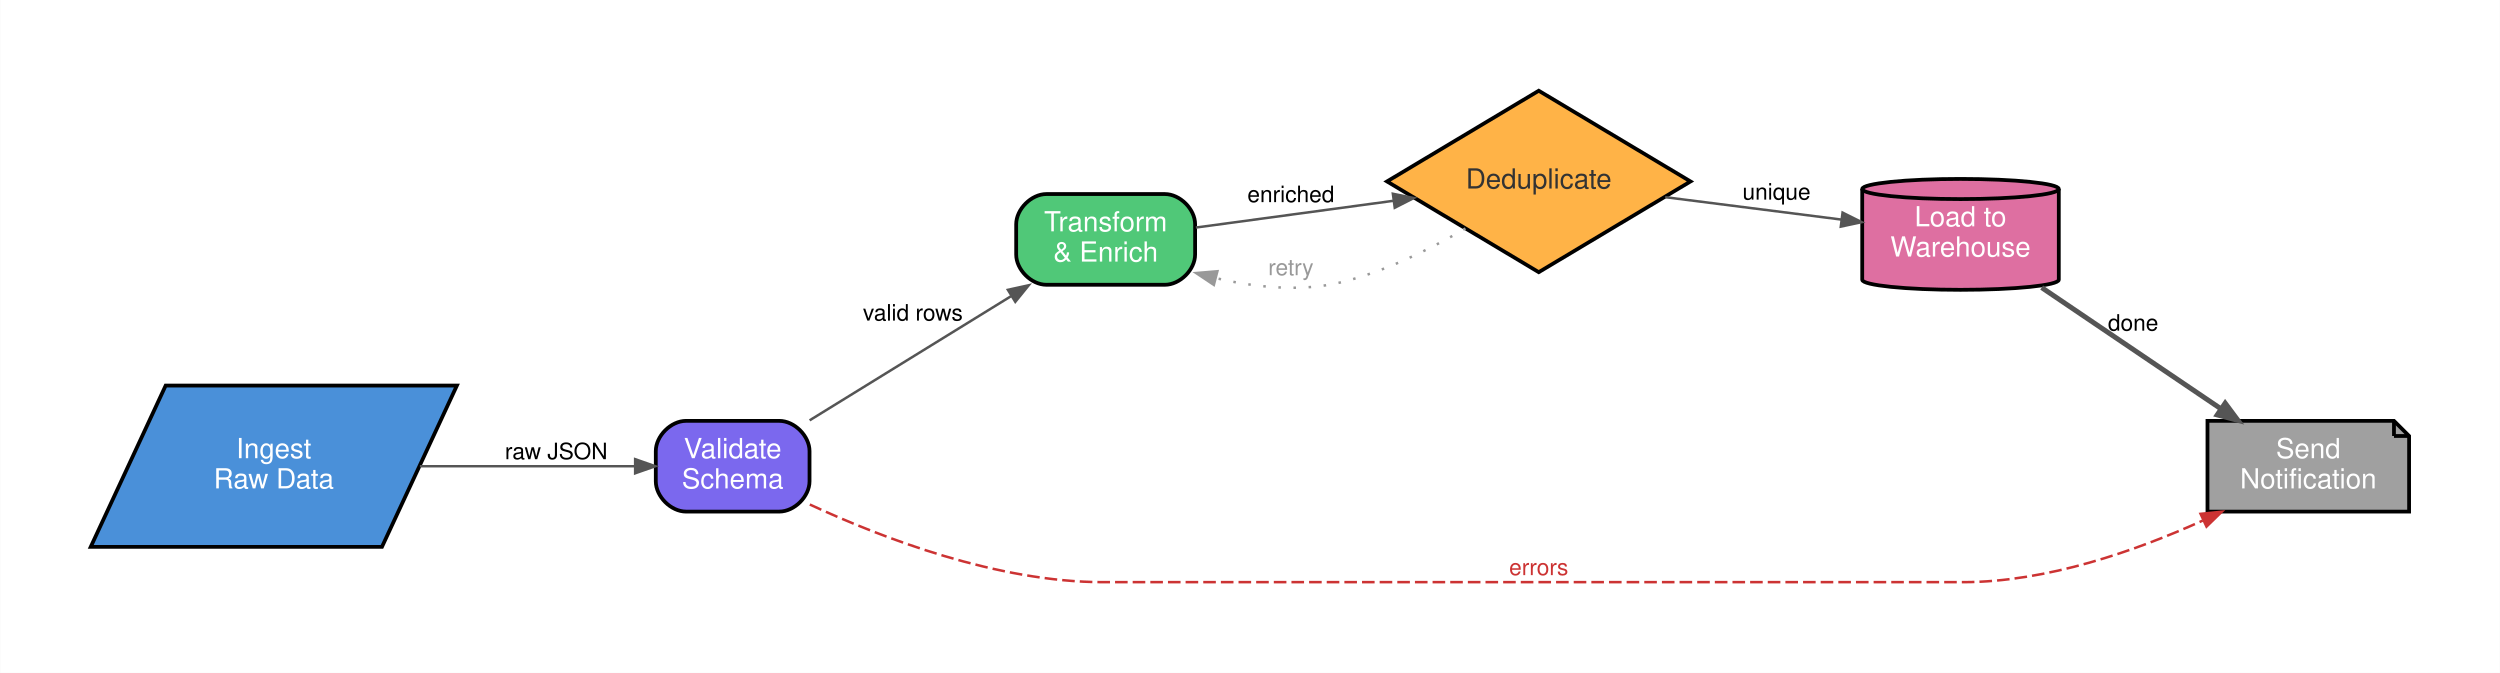
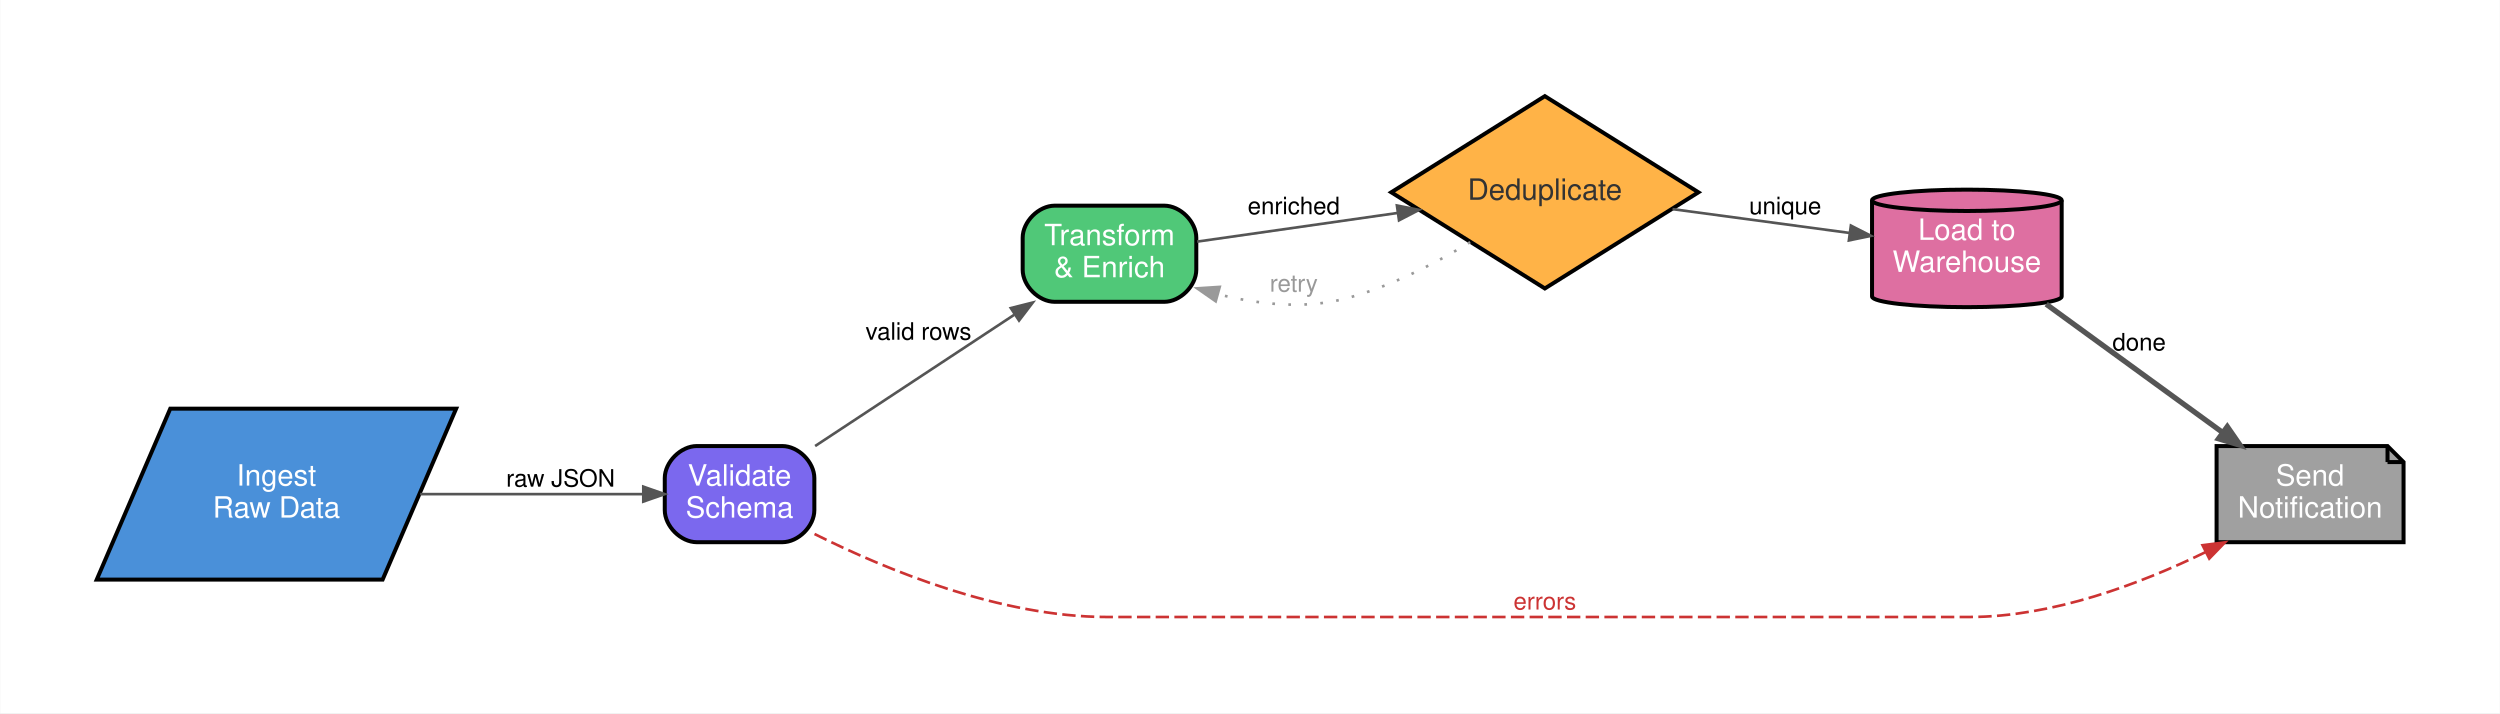
- <svg xmlns="http://www.w3.org/2000/svg" width="992pt" height="267pt" viewBox="0.00 0.00 991.86 267.00">
+ <svg xmlns="http://www.w3.org/2000/svg" width="936pt" height="267pt" viewBox="0.00 0.00 935.78 267.00">
  <g id="graph0" class="graph" transform="scale(1 1) rotate(0) translate(36 231)">
-     <polygon fill="white" stroke="transparent" points="-36,36 -36,-231 955.86,-231 955.86,36 -36,36" />
+     <polygon fill="white" stroke="transparent" points="-36,36 -36,-231 899.78,-231 899.78,36 -36,36" />
    <g id="node1" class="node">
-       <polygon fill="#4a90d9" stroke="black" stroke-width="1.5" points="145.22,-78 29.66,-78 -0.07,-14 115.49,-14 145.22,-78" />
-       <text text-anchor="middle" x="72.57" y="-49.2" font-family="Helvetica,sans-Serif" font-size="11.00" fill="white">Ingest</text>
-       <text text-anchor="middle" x="72.57" y="-37.2" font-family="Helvetica,sans-Serif" font-size="11.00" fill="white">Raw Data</text>
+       <polygon fill="#4a90d9" stroke="black" stroke-width="1.5" points="134.67,-78 27.64,-78 0.11,-14 107.14,-14 134.67,-78" />
+       <text text-anchor="middle" x="67.39" y="-49.2" font-family="Helvetica,sans-Serif" font-size="11.00" fill="white">Ingest</text>
+       <text text-anchor="middle" x="67.39" y="-37.2" font-family="Helvetica,sans-Serif" font-size="11.00" fill="white">Raw Data</text>
    </g>
    <g id="node2" class="node">
-       <path fill="#7b68ee" stroke="black" stroke-width="1.5" d="M273.15,-64C273.15,-64 236.15,-64 236.15,-64 230.15,-64 224.15,-58 224.15,-52 224.15,-52 224.15,-40 224.15,-40 224.15,-34 230.15,-28 236.15,-28 236.15,-28 273.15,-28 273.15,-28 279.15,-28 285.15,-34 285.15,-40 285.15,-40 285.15,-52 285.15,-52 285.15,-58 279.15,-64 273.15,-64" />
-       <text text-anchor="middle" x="254.65" y="-49.2" font-family="Helvetica,sans-Serif" font-size="11.00" fill="white">Validate</text>
-       <text text-anchor="middle" x="254.65" y="-37.2" font-family="Helvetica,sans-Serif" font-size="11.00" fill="white">Schema</text>
+       <path fill="#7b68ee" stroke="black" stroke-width="1.5" d="M256.78,-64C256.78,-64 224.78,-64 224.78,-64 218.78,-64 212.78,-58 212.78,-52 212.78,-52 212.78,-40 212.78,-40 212.78,-34 218.78,-28 224.78,-28 224.78,-28 256.78,-28 256.78,-28 262.78,-28 268.78,-34 268.78,-40 268.78,-40 268.78,-52 268.78,-52 268.78,-58 262.78,-64 256.78,-64" />
+       <text text-anchor="middle" x="240.78" y="-49.2" font-family="Helvetica,sans-Serif" font-size="11.00" fill="white">Validate</text>
+       <text text-anchor="middle" x="240.78" y="-37.2" font-family="Helvetica,sans-Serif" font-size="11.00" fill="white">Schema</text>
    </g>
    <g id="edge1" class="edge">
-       <path fill="none" stroke="#555555" d="M130.55,-46C158.41,-46 191.18,-46 215.9,-46" />
-       <polygon fill="#555555" stroke="#555555" points="215.96,-48.8 223.96,-46 215.96,-43.2 215.96,-48.8" />
-       <text text-anchor="middle" x="184.65" y="-48.8" font-family="Helvetica,sans-Serif" font-size="9.00">raw JSON</text>
+       <path fill="none" stroke="#555555" d="M121.21,-46C148.31,-46 180.58,-46 204.6,-46" />
+       <polygon fill="#555555" stroke="#555555" points="204.74,-48.8 212.74,-46 204.74,-43.2 204.74,-48.8" />
+       <text text-anchor="middle" x="173.78" y="-48.8" font-family="Helvetica,sans-Serif" font-size="9.00">raw JSON</text>
    </g>
    <g id="node3" class="node">
-       <path fill="#50c878" stroke="black" stroke-width="1.5" d="M426.15,-154C426.15,-154 379.15,-154 379.15,-154 373.15,-154 367.15,-148 367.15,-142 367.15,-142 367.15,-130 367.15,-130 367.15,-124 373.15,-118 379.15,-118 379.15,-118 426.15,-118 426.15,-118 432.15,-118 438.15,-124 438.15,-130 438.15,-130 438.15,-142 438.15,-142 438.15,-148 432.15,-154 426.15,-154" />
-       <text text-anchor="middle" x="402.65" y="-139.2" font-family="Helvetica,sans-Serif" font-size="11.00" fill="white">Transform</text>
-       <text text-anchor="middle" x="402.65" y="-127.2" font-family="Helvetica,sans-Serif" font-size="11.00" fill="white">&amp; Enrich</text>
+       <path fill="#50c878" stroke="black" stroke-width="1.5" d="M399.78,-154C399.78,-154 358.78,-154 358.78,-154 352.78,-154 346.78,-148 346.78,-142 346.78,-142 346.78,-130 346.78,-130 346.78,-124 352.78,-118 358.78,-118 358.78,-118 399.78,-118 399.78,-118 405.78,-118 411.78,-124 411.78,-130 411.78,-130 411.78,-142 411.78,-142 411.78,-148 405.78,-154 399.78,-154" />
+       <text text-anchor="middle" x="379.28" y="-139.2" font-family="Helvetica,sans-Serif" font-size="11.00" fill="white">Transform</text>
+       <text text-anchor="middle" x="379.28" y="-127.2" font-family="Helvetica,sans-Serif" font-size="11.00" fill="white">&amp; Enrich</text>
    </g>
    <g id="edge2" class="edge">
-       <path fill="none" stroke="#555555" d="M285.19,-64.21C308.25,-78.42 340.39,-98.24 365.07,-113.45" />
-       <polygon fill="#555555" stroke="#555555" points="363.86,-116 372.14,-117.81 366.8,-111.23 363.86,-116" />
-       <text text-anchor="middle" x="326.15" y="-103.8" font-family="Helvetica,sans-Serif" font-size="9.00">valid rows</text>
+       <path fill="none" stroke="#555555" d="M269.07,-64C290.51,-78.13 320.49,-97.9 343.62,-113.15" />
+       <polygon fill="#555555" stroke="#555555" points="342.34,-115.66 350.56,-117.73 345.42,-110.98 342.34,-115.66" />
+       <text text-anchor="middle" x="307.78" y="-103.8" font-family="Helvetica,sans-Serif" font-size="9.00">valid rows</text>
    </g>
    <g id="node6" class="node">
-       <polygon fill="#a0a0a0" stroke="black" stroke-width="1.5" points="913.86,-64 839.86,-64 839.86,-28 919.86,-28 919.86,-58 913.86,-64" />
-       <polyline fill="none" stroke="black" stroke-width="1.5" points="913.86,-64 913.86,-58 " />
-       <polyline fill="none" stroke="black" stroke-width="1.5" points="919.86,-58 913.86,-58 " />
-       <text text-anchor="middle" x="879.86" y="-49.2" font-family="Helvetica,sans-Serif" font-size="11.00" fill="white">Send</text>
-       <text text-anchor="middle" x="879.86" y="-37.2" font-family="Helvetica,sans-Serif" font-size="11.00" fill="white">Notification</text>
+       <polygon fill="#a0a0a0" stroke="black" stroke-width="1.5" points="857.78,-64 793.78,-64 793.78,-28 863.78,-28 863.78,-58 857.78,-64" />
+       <polyline fill="none" stroke="black" stroke-width="1.5" points="857.78,-64 857.78,-58 " />
+       <polyline fill="none" stroke="black" stroke-width="1.5" points="863.78,-58 857.78,-58 " />
+       <text text-anchor="middle" x="828.78" y="-49.2" font-family="Helvetica,sans-Serif" font-size="11.00" fill="white">Send</text>
+       <text text-anchor="middle" x="828.78" y="-37.2" font-family="Helvetica,sans-Serif" font-size="11.00" fill="white">Notification</text>
    </g>
    <g id="edge3" class="edge">
-       <path fill="none" stroke="#cc3333" stroke-dasharray="5,2" d="M285.27,-30.81C314.17,-17.41 359.79,0 401.65,0 401.65,0 401.65,0 742.86,0 776.1,0 811.61,-12.48 838,-24.44" />
-       <polygon fill="#cc3333" stroke="#cc3333" points="837.11,-27.11 845.54,-27.95 839.47,-22.03 837.11,-27.11" />
-       <text text-anchor="middle" x="574.5" y="-2.8" font-family="Helvetica,sans-Serif" font-size="9.00" fill="#cc3333">errors</text>
+       <path fill="none" stroke="#cc3333" stroke-dasharray="5,2" d="M268.85,-31.07C295.76,-17.63 338.64,0 378.28,0 378.28,0 378.28,0 701.28,0 732.3,0 765.17,-12.37 789.63,-24.28" />
+       <polygon fill="#cc3333" stroke="#cc3333" points="788.53,-26.87 796.94,-27.95 791.04,-21.86 788.53,-26.87" />
+       <text text-anchor="middle" x="542.28" y="-2.8" font-family="Helvetica,sans-Serif" font-size="9.00" fill="#cc3333">errors</text>
    </g>
    <g id="node4" class="node">
-       <polygon fill="#ffb347" stroke="black" stroke-width="1.5" points="574.5,-195 514.29,-159 574.5,-123 634.72,-159 574.5,-195" />
-       <text text-anchor="middle" x="574.5" y="-156.2" font-family="Helvetica,sans-Serif" font-size="11.00" fill="#333333">Deduplicate</text>
+       <polygon fill="#ffb347" stroke="black" stroke-width="1.5" points="542.28,-195 484.78,-159 542.28,-123 599.78,-159 542.28,-195" />
+       <text text-anchor="middle" x="542.28" y="-156.2" font-family="Helvetica,sans-Serif" font-size="11.00" fill="#333333">Deduplicate</text>
    </g>
    <g id="edge4" class="edge">
-       <path fill="none" stroke="#555555" d="M438.43,-140.71C460.94,-143.76 490.77,-147.8 516.67,-151.3" />
-       <polygon fill="#555555" stroke="#555555" points="516.62,-154.12 524.92,-152.42 517.37,-148.57 516.62,-154.12" />
-       <text text-anchor="middle" x="476.15" y="-150.8" font-family="Helvetica,sans-Serif" font-size="9.00">enriched</text>
+       <path fill="none" stroke="#555555" d="M412.09,-140.54C433.5,-143.6 462.29,-147.72 487.25,-151.28" />
+       <polygon fill="#555555" stroke="#555555" points="486.89,-154.06 495.2,-152.42 487.68,-148.51 486.89,-154.06" />
+       <text text-anchor="middle" x="448.28" y="-150.8" font-family="Helvetica,sans-Serif" font-size="9.00">enriched</text>
    </g>
    <g id="edge6" class="edge">
-       <path fill="none" stroke="#999999" stroke-dasharray="1,5" d="M545.41,-140.34C531.27,-132.04 513.48,-123.22 496.15,-119 480.07,-115.09 462.22,-116.94 446.53,-120.6" />
-       <polygon fill="#999999" stroke="#999999" points="445.59,-117.95 438.54,-122.66 446.99,-123.37 445.59,-117.95" />
-       <text text-anchor="middle" x="476.15" y="-121.8" font-family="Helvetica,sans-Serif" font-size="9.00" fill="#999999">retry</text>
+       <path fill="none" stroke="#999999" stroke-dasharray="1,5" d="M514.32,-140.34C500.72,-132.05 483.58,-123.22 466.78,-119 451.62,-115.19 434.8,-117.12 420.05,-120.82" />
+       <polygon fill="#999999" stroke="#999999" points="419.05,-118.19 412.09,-123.04 420.55,-123.59 419.05,-118.19" />
+       <text text-anchor="middle" x="448.28" y="-121.8" font-family="Helvetica,sans-Serif" font-size="9.00" fill="#999999">retry</text>
    </g>
    <g id="node5" class="node">
-       <path fill="#de6fa1" stroke="black" stroke-width="1.5" d="M780.86,-156C780.86,-158.21 763.38,-160 741.86,-160 720.34,-160 702.86,-158.21 702.86,-156 702.86,-156 702.86,-120 702.86,-120 702.86,-117.79 720.34,-116 741.86,-116 763.38,-116 780.86,-117.79 780.86,-120 780.86,-120 780.86,-156 780.86,-156" />
-       <path fill="none" stroke="black" stroke-width="1.5" d="M780.86,-156C780.86,-153.79 763.38,-152 741.86,-152 720.34,-152 702.86,-153.79 702.86,-156" />
-       <text text-anchor="middle" x="741.86" y="-141.2" font-family="Helvetica,sans-Serif" font-size="11.00" fill="white">Load to</text>
-       <text text-anchor="middle" x="741.86" y="-129.2" font-family="Helvetica,sans-Serif" font-size="11.00" fill="white">Warehouse</text>
+       <path fill="#de6fa1" stroke="black" stroke-width="1.5" d="M735.78,-156C735.78,-158.21 719.87,-160 700.28,-160 680.69,-160 664.78,-158.21 664.78,-156 664.78,-156 664.78,-120 664.78,-120 664.78,-117.79 680.69,-116 700.28,-116 719.87,-116 735.78,-117.79 735.78,-120 735.78,-120 735.78,-156 735.78,-156" />
+       <path fill="none" stroke="black" stroke-width="1.5" d="M735.78,-156C735.78,-153.79 719.87,-152 700.28,-152 680.69,-152 664.78,-153.79 664.78,-156" />
+       <text text-anchor="middle" x="700.28" y="-141.2" font-family="Helvetica,sans-Serif" font-size="11.00" fill="white">Load to</text>
+       <text text-anchor="middle" x="700.28" y="-129.2" font-family="Helvetica,sans-Serif" font-size="11.00" fill="white">Warehouse</text>
    </g>
    <g id="edge5" class="edge">
-       <path fill="none" stroke="#555555" d="M624.67,-152.76C646.79,-149.95 672.75,-146.65 694.53,-143.88" />
-       <polygon fill="#555555" stroke="#555555" points="695.06,-146.64 702.65,-142.85 694.36,-141.08 695.06,-146.64" />
-       <text text-anchor="middle" x="668.86" y="-151.8" font-family="Helvetica,sans-Serif" font-size="9.00">unique</text>
+       <path fill="none" stroke="#555555" d="M590.08,-152.7C611.16,-149.86 635.87,-146.54 656.45,-143.77" />
+       <polygon fill="#555555" stroke="#555555" points="656.86,-146.54 664.41,-142.69 656.11,-140.99 656.86,-146.54" />
+       <text text-anchor="middle" x="632.28" y="-150.8" font-family="Helvetica,sans-Serif" font-size="9.00">unique</text>
    </g>
    <g id="edge7" class="edge">
-       <path fill="none" stroke="#555555" stroke-width="2" d="M774.06,-116.89C795.29,-102.53 823.37,-83.54 845.12,-68.83" />
-       <polygon fill="#555555" stroke="#555555" stroke-width="2" points="846.88,-71.01 851.94,-64.21 843.74,-66.38 846.88,-71.01" />
-       <text text-anchor="middle" x="810.36" y="-99.8" font-family="Helvetica,sans-Serif" font-size="9.00">done</text>
+       <path fill="none" stroke="#555555" stroke-width="2" d="M729.98,-117.12C749.63,-102.83 775.69,-83.88 795.97,-69.13" />
+       <polygon fill="#555555" stroke="#555555" stroke-width="2" points="797.79,-71.27 802.61,-64.3 794.49,-66.74 797.79,-71.27" />
+       <text text-anchor="middle" x="764.78" y="-99.8" font-family="Helvetica,sans-Serif" font-size="9.00">done</text>
    </g>
  </g>
</svg>
